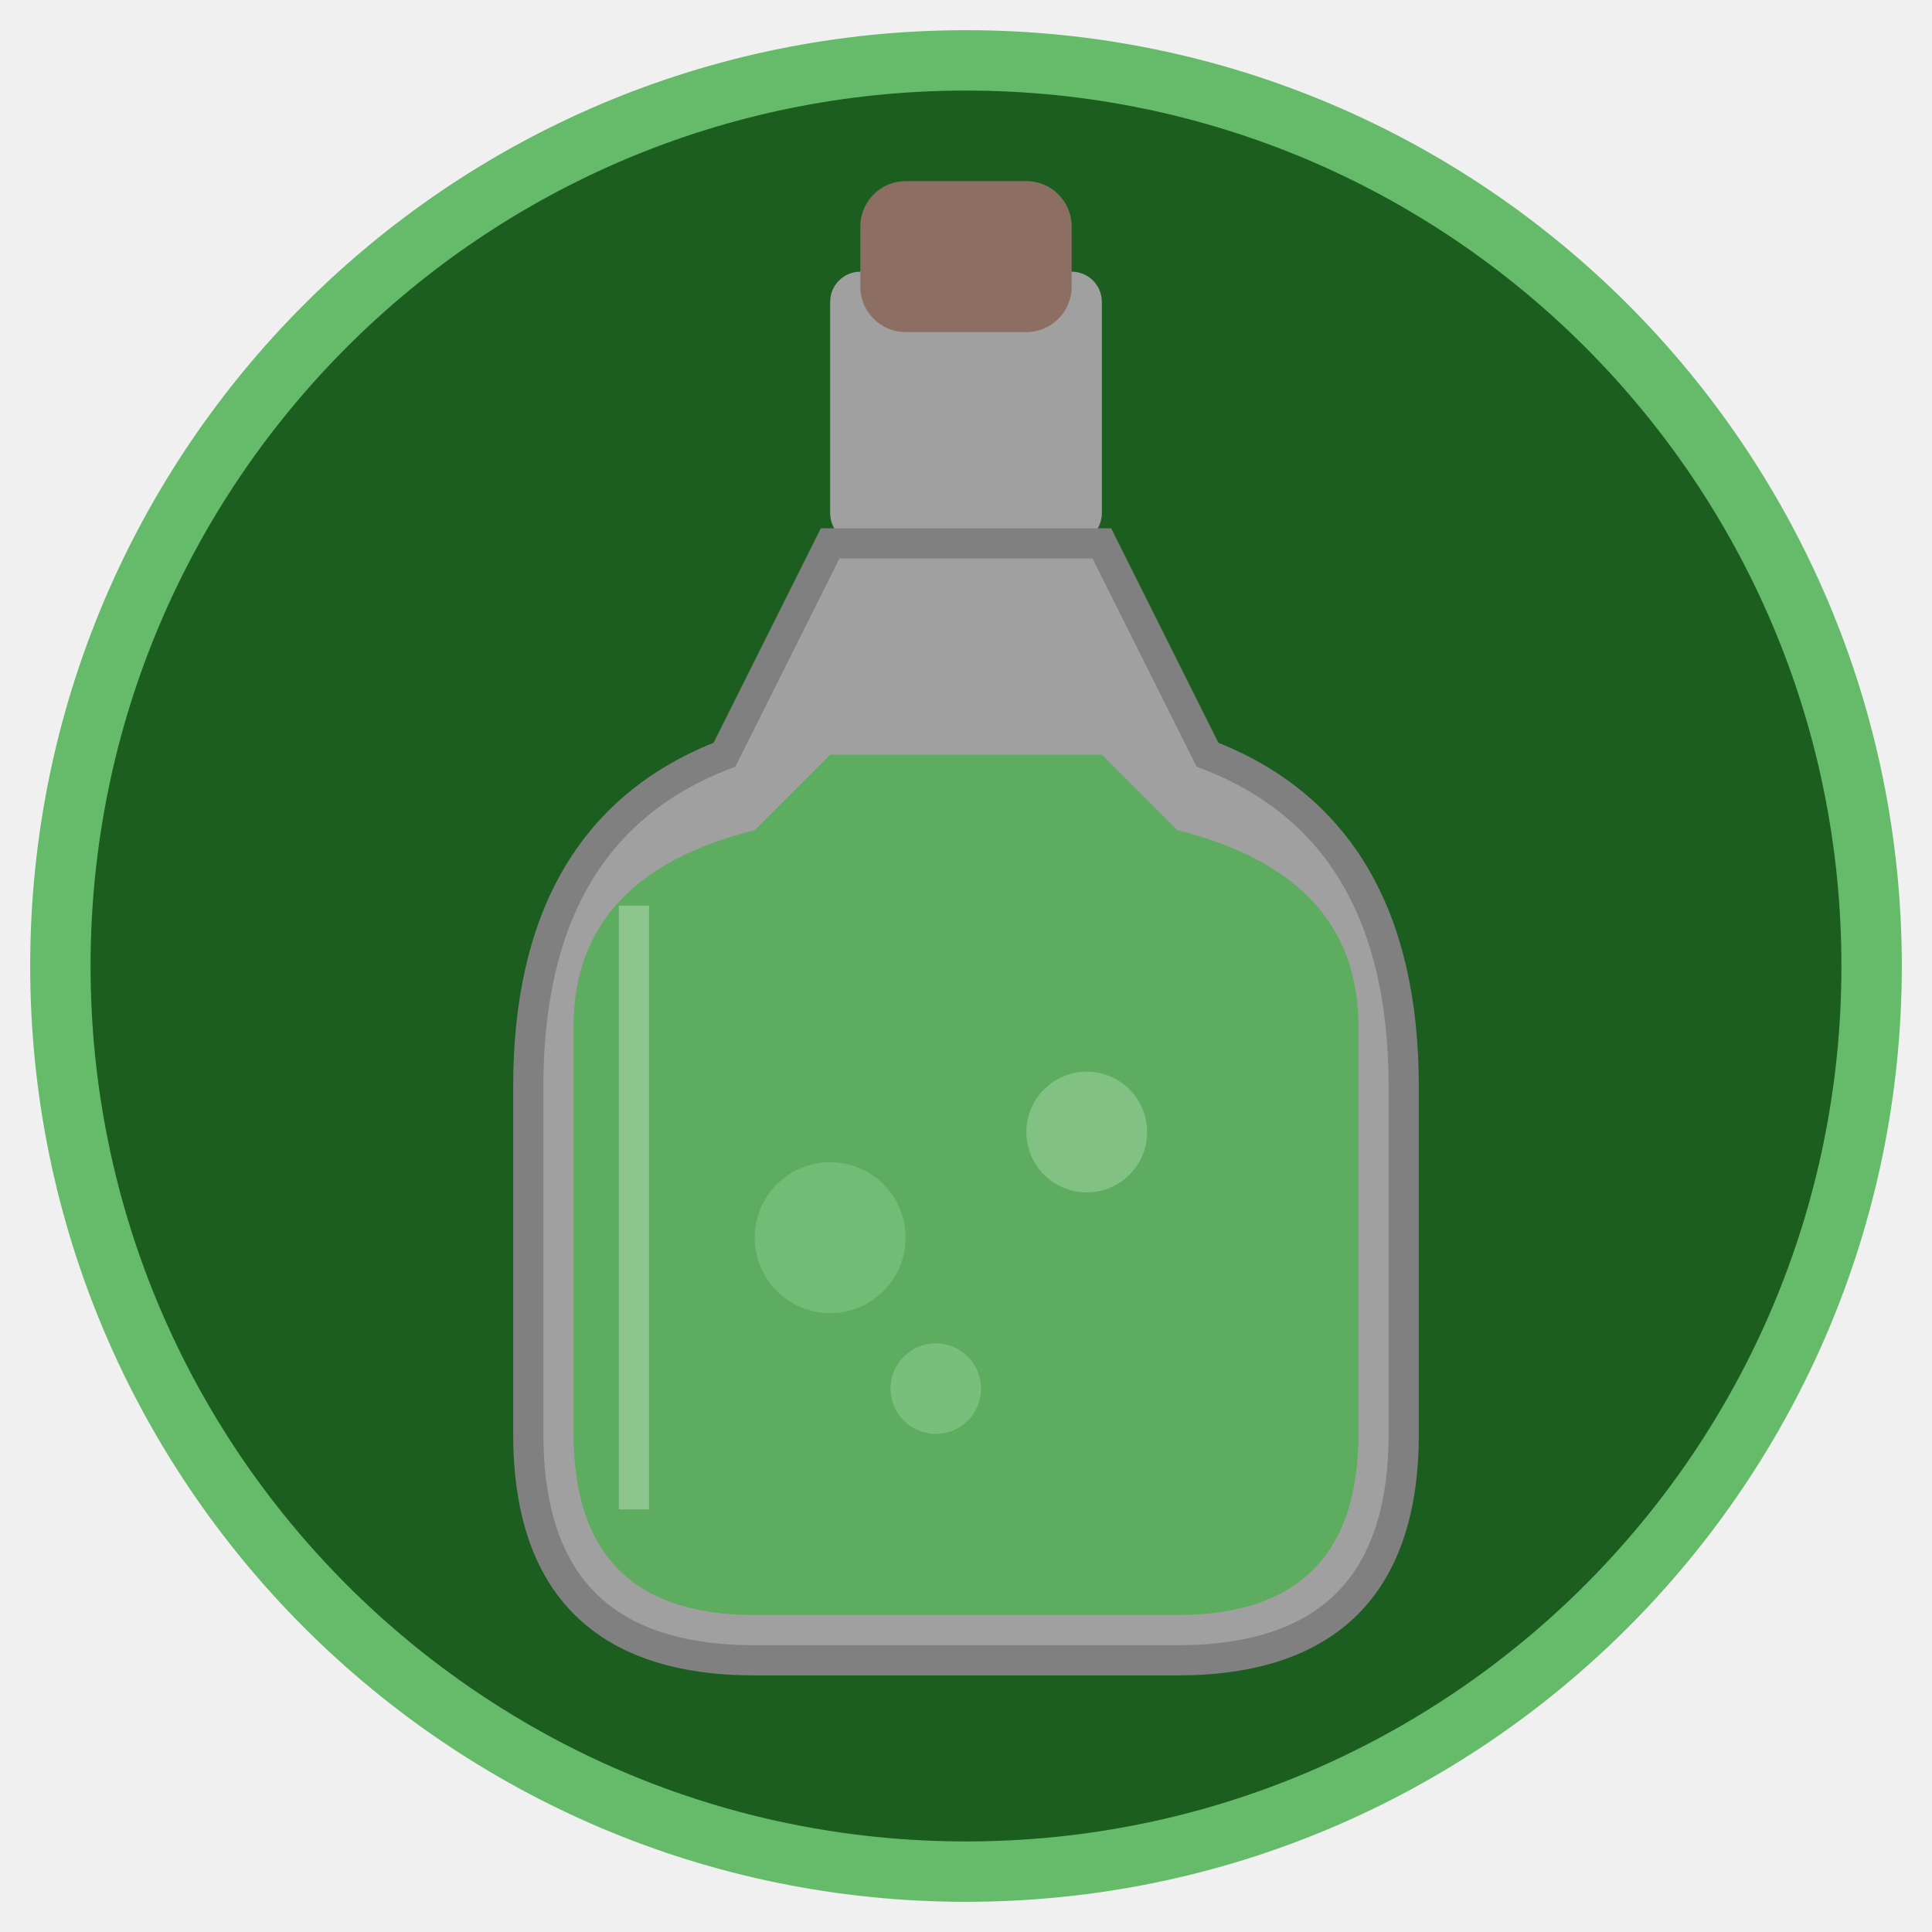
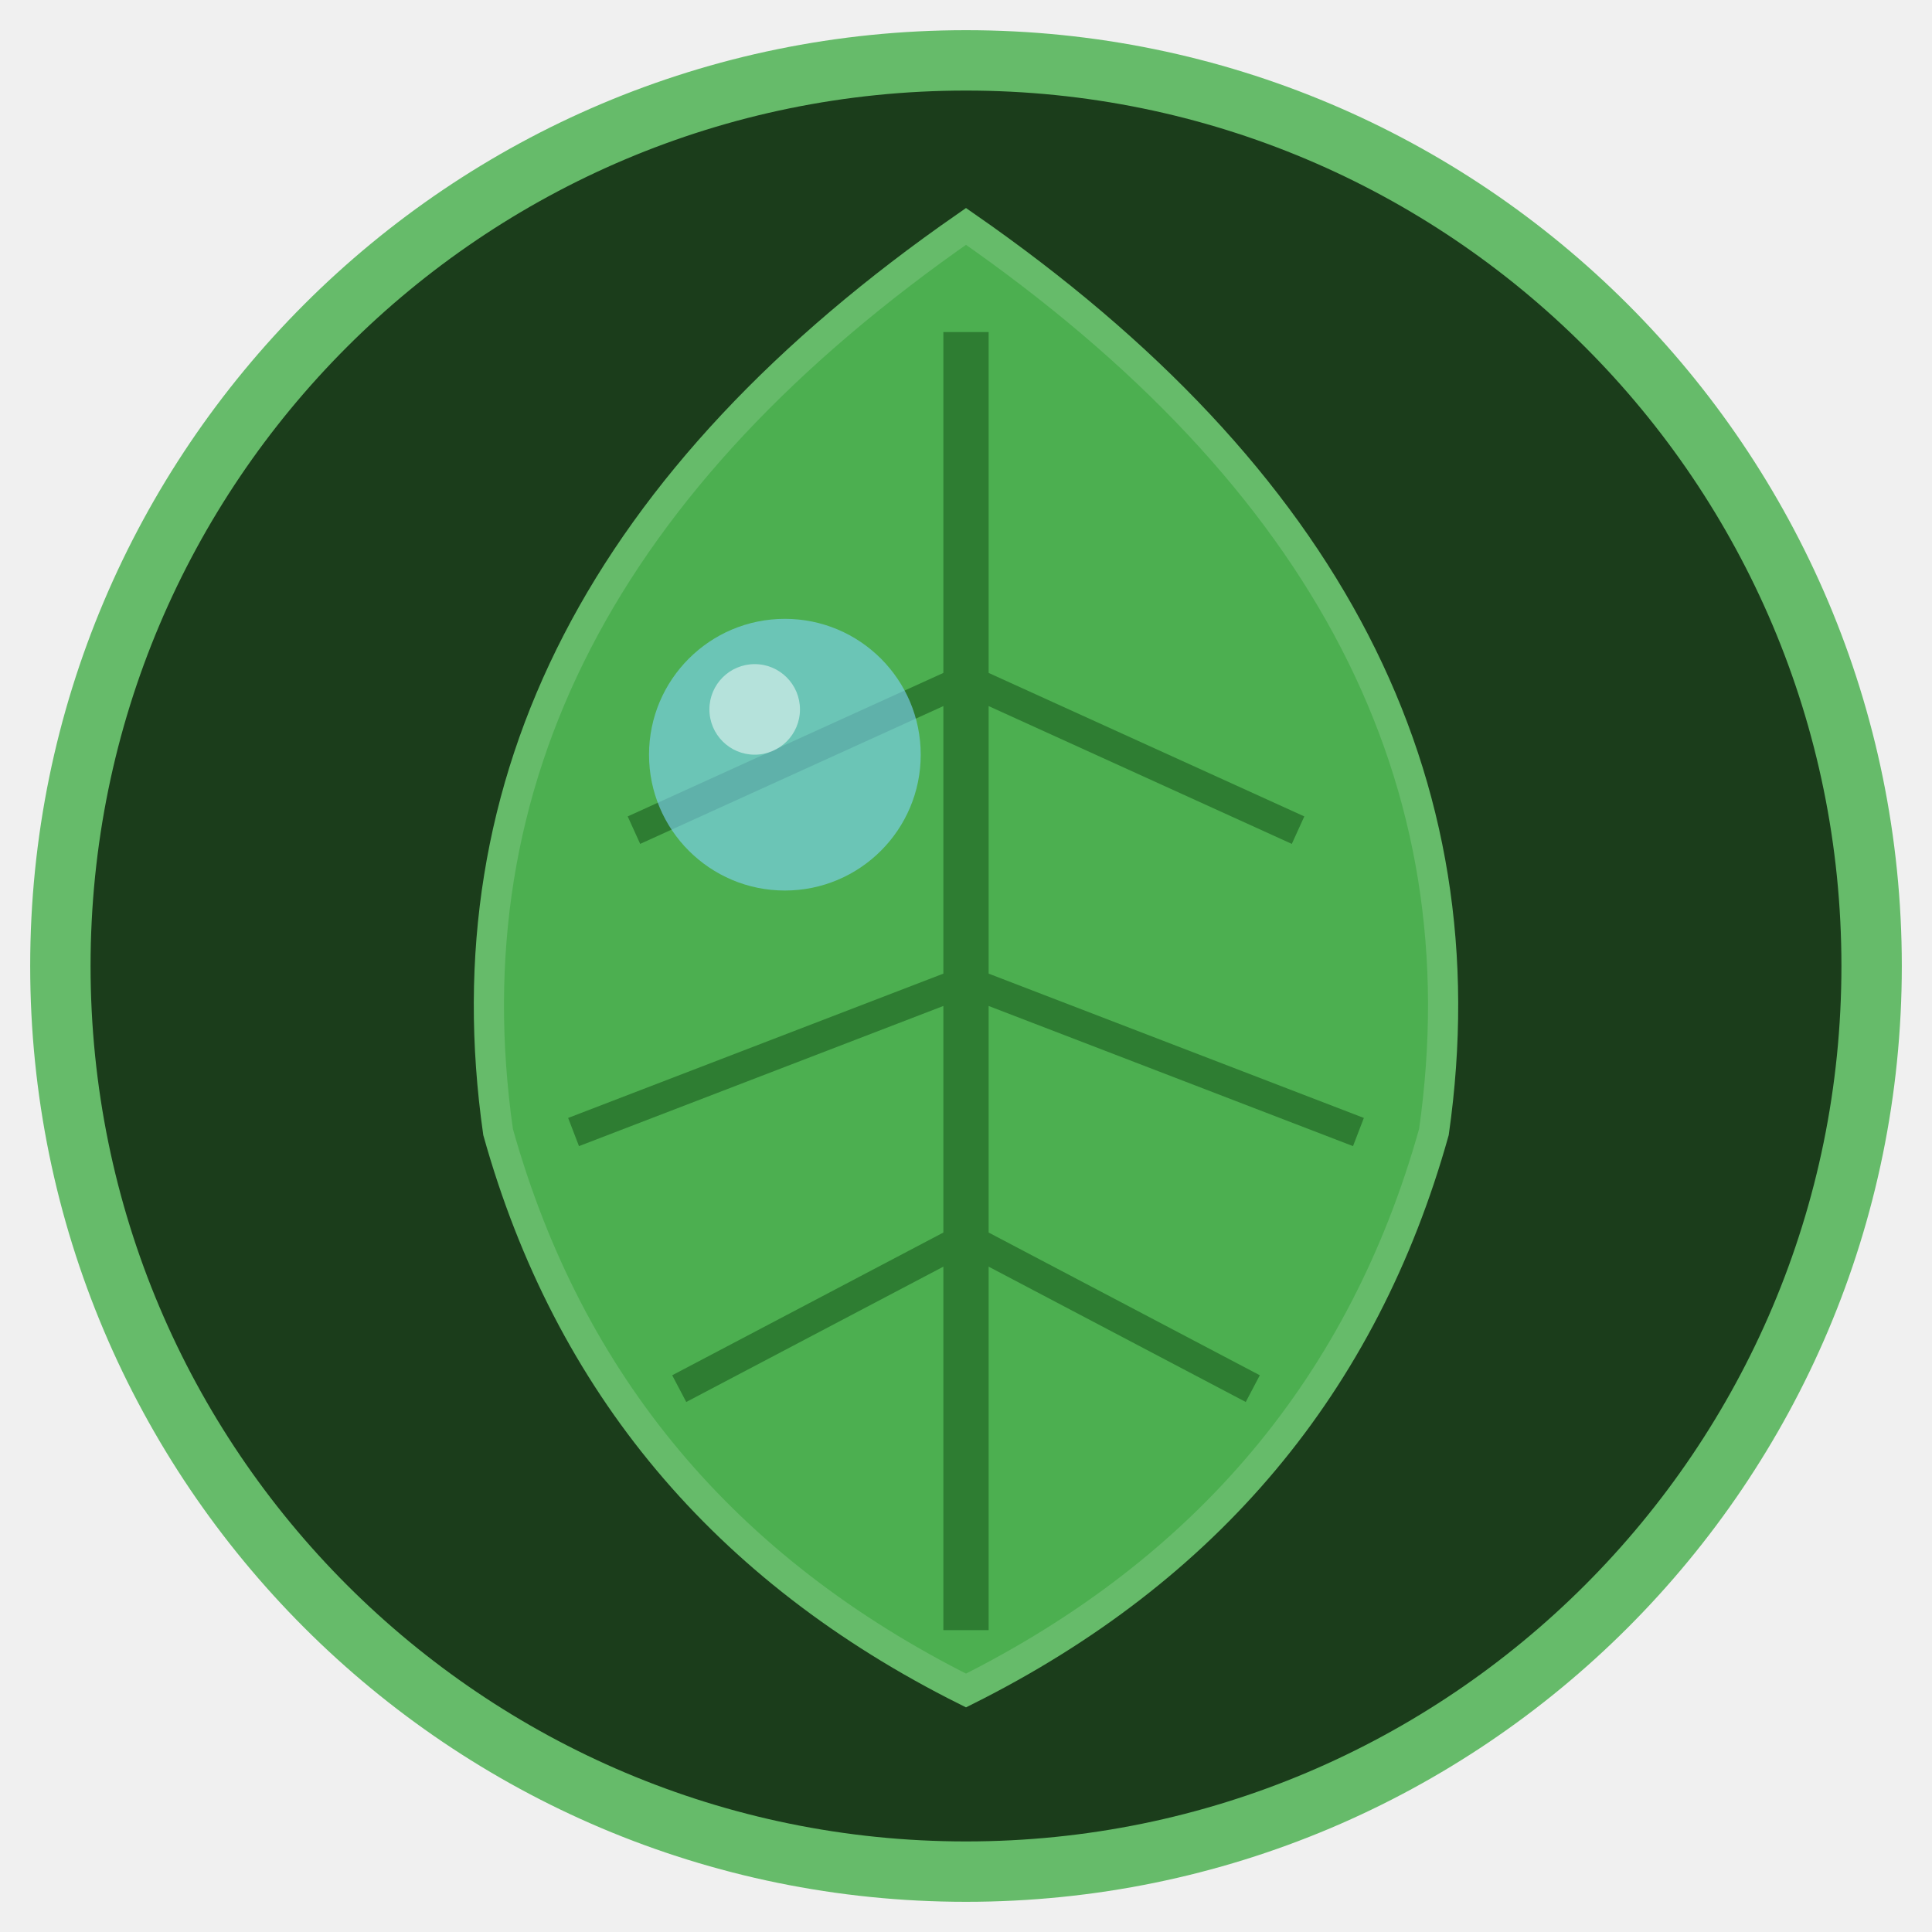
<svg xmlns="http://www.w3.org/2000/svg" width="128" height="128" viewBox="0 0 128 128">
-   <circle cx="64" cy="64" r="60" fill="#1B5E20" stroke="#66BB6A" stroke-width="4" />
-   <rect x="55" y="18" width="18" height="18" rx="2" fill="#A0A0A0" />
-   <rect x="57" y="12" width="14" height="10" rx="3" fill="#8D6E63" />
-   <path d="M 55 36 L 48 50 Q 35 55 35 72 L 35 95 Q 35 110 50 110 L 78 110 Q 93 110 93 95 L 93 72 Q 93 55 80 50 L 73 36 Z" fill="#A0A0A0" stroke="#808080" stroke-width="2" />
-   <path d="M 38 68 Q 38 58 50 55 L 55 50 L 73 50 L 78 55 Q 90 58 90 68 L 90 95 Q 90 107 78 107 L 50 107 Q 38 107 38 95 Z" fill="#4CAF50" opacity="0.8" />
-   <circle cx="55" cy="82" r="5" fill="#81C784" opacity="0.6" />
-   <circle cx="72" cy="75" r="4" fill="#A5D6A7" opacity="0.5" />
-   <circle cx="62" cy="92" r="3" fill="#81C784" opacity="0.7" />
-   <line x1="42" y1="60" x2="42" y2="100" stroke="#FFFFFF" stroke-width="2" opacity="0.3" />
+   <circle cx="64" cy="64" r="60" fill="#1B3D1B" stroke="#66BB6A" stroke-width="4" />
+   <path d="M 64 15 Q 100 40 95 75 Q 88 100 64 112 Q 40 100 33 75 Q 28 40 64 15 Z" fill="#4CAF50" stroke="#66BB6A" stroke-width="2" />
+   <line x1="64" y1="22" x2="64" y2="108" stroke="#2E7D32" stroke-width="3" />
+   <line x1="64" y1="45" x2="42" y2="55" stroke="#2E7D32" stroke-width="2" />
+   <line x1="64" y1="45" x2="86" y2="55" stroke="#2E7D32" stroke-width="2" />
+   <line x1="64" y1="65" x2="38" y2="75" stroke="#2E7D32" stroke-width="2" />
+   <line x1="64" y1="65" x2="90" y2="75" stroke="#2E7D32" stroke-width="2" />
+   <line x1="64" y1="82" x2="45" y2="92" stroke="#2E7D32" stroke-width="2" />
+   <line x1="64" y1="82" x2="83" y2="92" stroke="#2E7D32" stroke-width="2" />
+   <ellipse cx="52" cy="50" r="7" ry="9" fill="#81D4FA" opacity="0.6" />
+   <circle cx="50" cy="47" r="3" fill="#FFFFFF" opacity="0.5" />
</svg>
